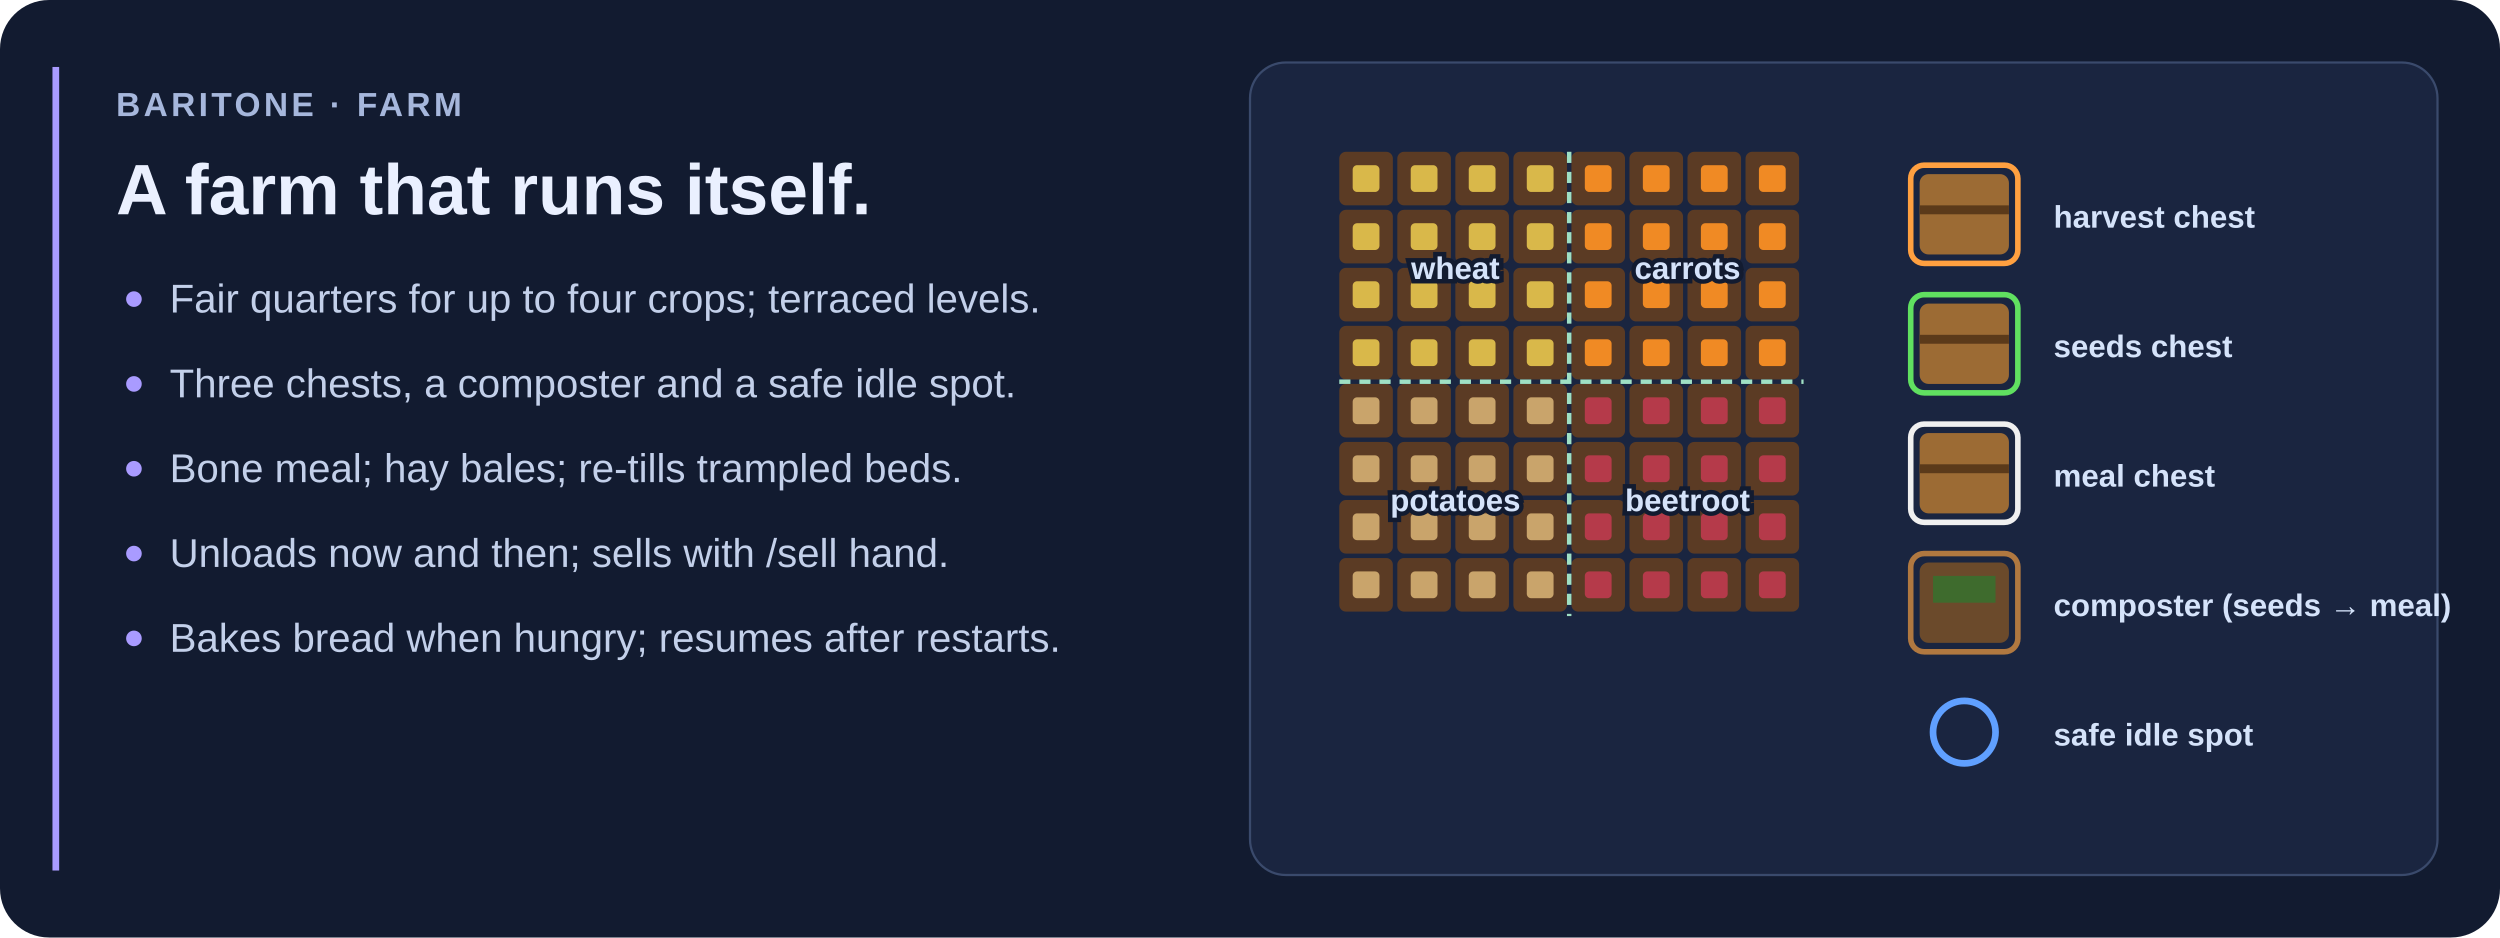
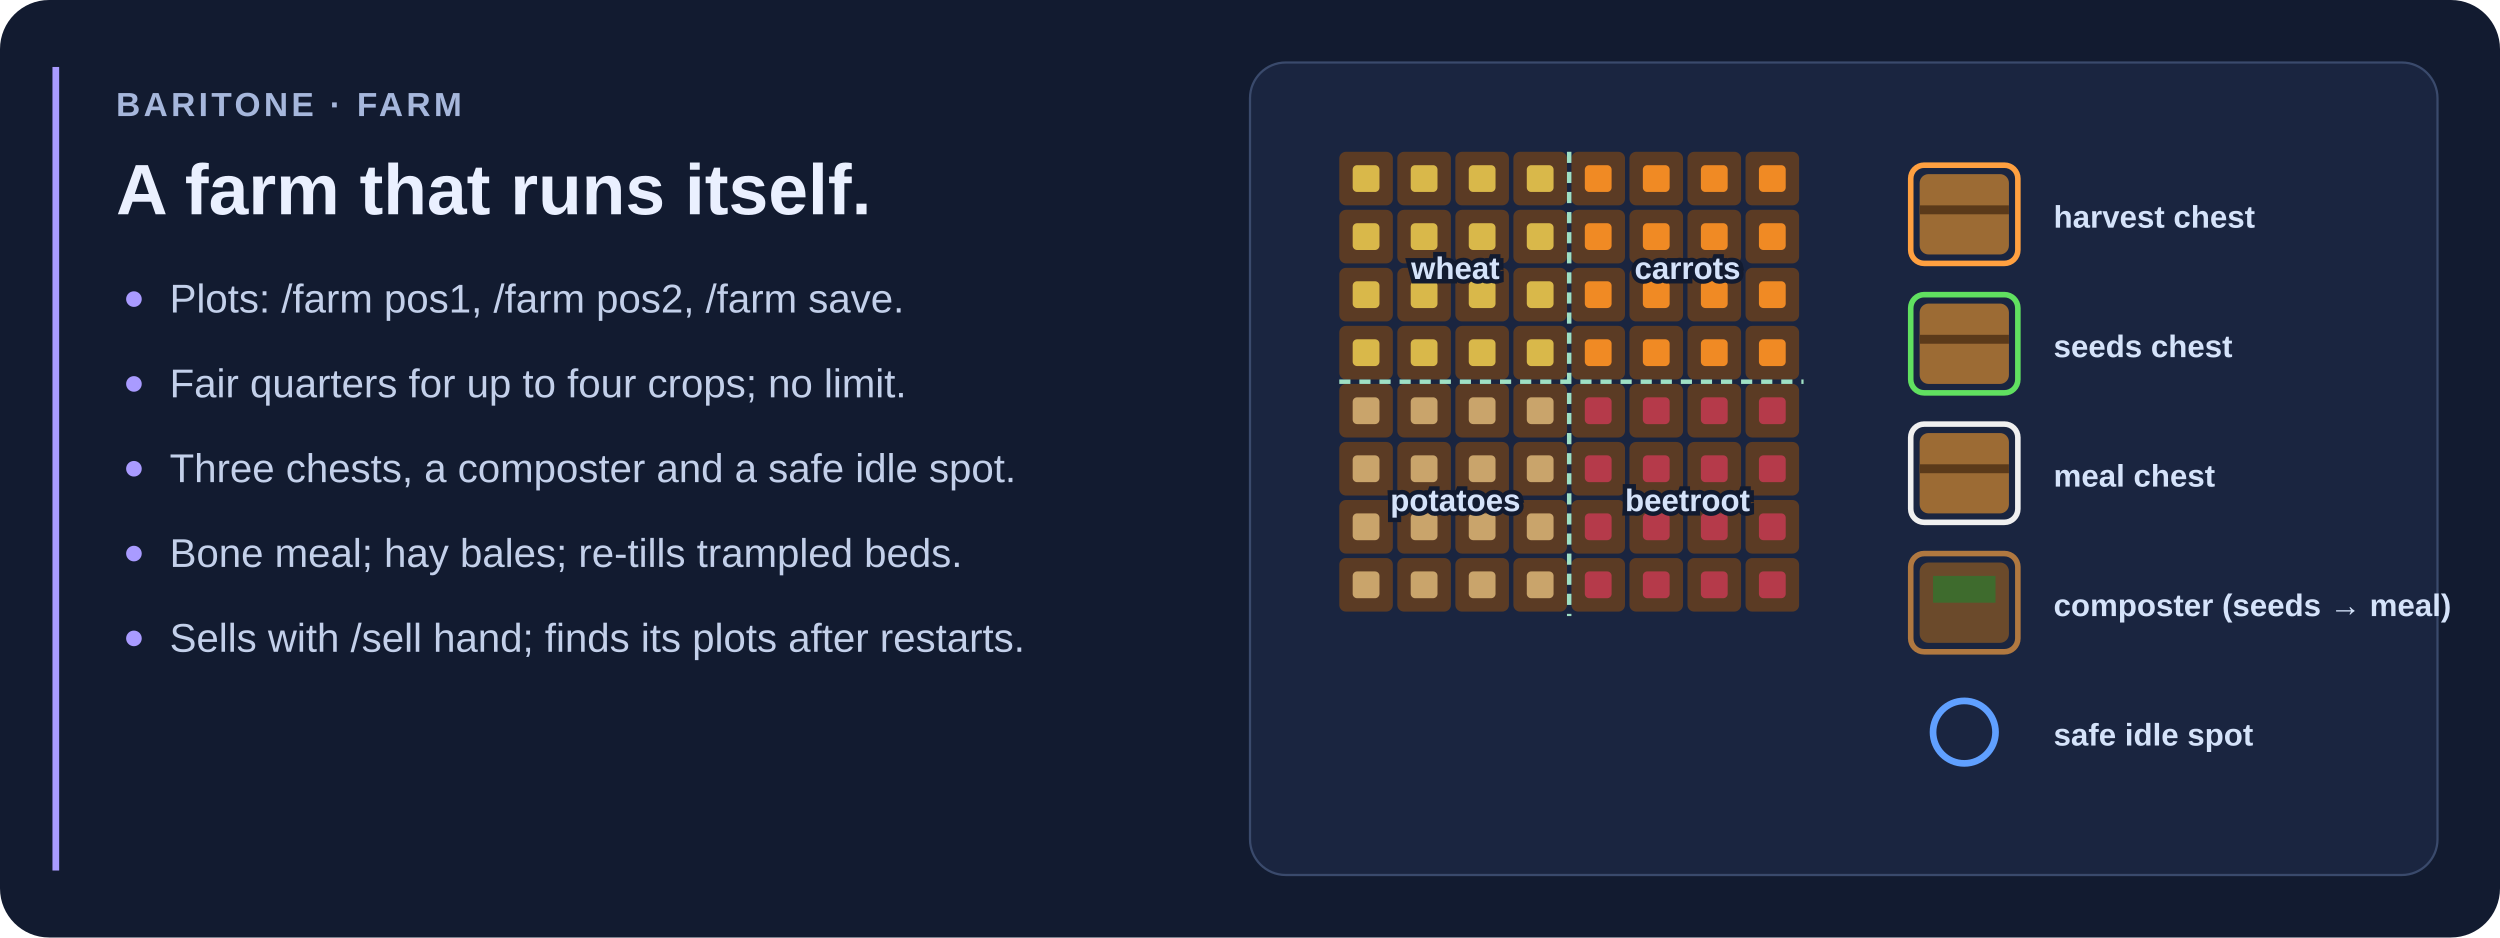
<svg xmlns="http://www.w3.org/2000/svg" width="1120" height="420" viewBox="0 0 1120 420" role="img" aria-labelledby="t">
  <style>
text{font-family:system-ui,'Segoe UI',Arial,sans-serif;fill:#eaf0ff}
.k{font-size:15px;font-weight:700;letter-spacing:1.5px;fill:#a6b7dc}
.t{font-size:32px;font-weight:750}
.s{font-size:18px;fill:#c3d0ea}
.l{font-size:14px;fill:#d5e3fa;font-weight:600}
.m{font-family:Consolas,'DejaVu Sans Mono',monospace;font-size:14px;fill:#cfe0ff}
.key{font-family:Consolas,'DejaVu Sans Mono',monospace;font-size:13px;font-weight:700;fill:#16172b}
</style>
  <rect width="1120" height="420" rx="22" fill="#121b30" />
  <path d="M25 30V390" stroke="#a99bff" stroke-width="3" />
  <text x="52" y="52" class="k">BARITONE · FARM</text>
  <text x="52" y="96" class="t">A farm that runs itself.</text>
  <circle cx="60" cy="134" r="3.5" fill="#a99bff" />
-   <text x="76" y="140" class="s">Fair quarters for up to four crops; terraced levels.</text>
+   <text x="76" y="140" class="s">Plots: /farm pos1, /farm pos2, /farm save.</text>
  <circle cx="60" cy="172" r="3.5" fill="#a99bff" />
-   <text x="76" y="178" class="s">Three chests, a composter and a safe idle spot.</text>
+   <text x="76" y="178" class="s">Fair quarters for up to four crops; no limit.</text>
  <circle cx="60" cy="210" r="3.5" fill="#a99bff" />
-   <text x="76" y="216" class="s">Bone meal; hay bales; re-tills trampled beds.</text>
+   <text x="76" y="216" class="s">Three chests, a composter and a safe idle spot.</text>
  <circle cx="60" cy="248" r="3.5" fill="#a99bff" />
-   <text x="76" y="254" class="s">Unloads now and then; sells with /sell hand.</text>
+   <text x="76" y="254" class="s">Bone meal; hay bales; re-tills trampled beds.</text>
  <circle cx="60" cy="286" r="3.5" fill="#a99bff" />
-   <text x="76" y="292" class="s">Bakes bread when hungry; resumes after restarts.</text>
+   <text x="76" y="292" class="s">Sells with /sell hand; finds its plots after restarts.</text>
  <g transform="translate(560 28)">
    <rect width="532" height="364" rx="16" fill="#1a2540" stroke="#3a4a6c" />
    <rect x="40" y="40" width="24" height="24" rx="3" fill="#5b3b24" />
    <rect x="46" y="46" width="12" height="12" rx="2" fill="#d9b84a" />
    <rect x="66" y="40" width="24" height="24" rx="3" fill="#5b3b24" />
    <rect x="72" y="46" width="12" height="12" rx="2" fill="#d9b84a" />
    <rect x="92" y="40" width="24" height="24" rx="3" fill="#5b3b24" />
    <rect x="98" y="46" width="12" height="12" rx="2" fill="#d9b84a" />
    <rect x="118" y="40" width="24" height="24" rx="3" fill="#5b3b24" />
    <rect x="124" y="46" width="12" height="12" rx="2" fill="#d9b84a" />
    <rect x="144" y="40" width="24" height="24" rx="3" fill="#5b3b24" />
    <rect x="150" y="46" width="12" height="12" rx="2" fill="#f08a24" />
    <rect x="170" y="40" width="24" height="24" rx="3" fill="#5b3b24" />
    <rect x="176" y="46" width="12" height="12" rx="2" fill="#f08a24" />
    <rect x="196" y="40" width="24" height="24" rx="3" fill="#5b3b24" />
    <rect x="202" y="46" width="12" height="12" rx="2" fill="#f08a24" />
    <rect x="222" y="40" width="24" height="24" rx="3" fill="#5b3b24" />
    <rect x="228" y="46" width="12" height="12" rx="2" fill="#f08a24" />
    <rect x="40" y="66" width="24" height="24" rx="3" fill="#5b3b24" />
    <rect x="46" y="72" width="12" height="12" rx="2" fill="#d9b84a" />
    <rect x="66" y="66" width="24" height="24" rx="3" fill="#5b3b24" />
    <rect x="72" y="72" width="12" height="12" rx="2" fill="#d9b84a" />
    <rect x="92" y="66" width="24" height="24" rx="3" fill="#5b3b24" />
    <rect x="98" y="72" width="12" height="12" rx="2" fill="#d9b84a" />
    <rect x="118" y="66" width="24" height="24" rx="3" fill="#5b3b24" />
    <rect x="124" y="72" width="12" height="12" rx="2" fill="#d9b84a" />
    <rect x="144" y="66" width="24" height="24" rx="3" fill="#5b3b24" />
    <rect x="150" y="72" width="12" height="12" rx="2" fill="#f08a24" />
    <rect x="170" y="66" width="24" height="24" rx="3" fill="#5b3b24" />
    <rect x="176" y="72" width="12" height="12" rx="2" fill="#f08a24" />
    <rect x="196" y="66" width="24" height="24" rx="3" fill="#5b3b24" />
    <rect x="202" y="72" width="12" height="12" rx="2" fill="#f08a24" />
    <rect x="222" y="66" width="24" height="24" rx="3" fill="#5b3b24" />
    <rect x="228" y="72" width="12" height="12" rx="2" fill="#f08a24" />
    <rect x="40" y="92" width="24" height="24" rx="3" fill="#5b3b24" />
    <rect x="46" y="98" width="12" height="12" rx="2" fill="#d9b84a" />
    <rect x="66" y="92" width="24" height="24" rx="3" fill="#5b3b24" />
    <rect x="72" y="98" width="12" height="12" rx="2" fill="#d9b84a" />
    <rect x="92" y="92" width="24" height="24" rx="3" fill="#5b3b24" />
    <rect x="98" y="98" width="12" height="12" rx="2" fill="#d9b84a" />
    <rect x="118" y="92" width="24" height="24" rx="3" fill="#5b3b24" />
    <rect x="124" y="98" width="12" height="12" rx="2" fill="#d9b84a" />
    <rect x="144" y="92" width="24" height="24" rx="3" fill="#5b3b24" />
    <rect x="150" y="98" width="12" height="12" rx="2" fill="#f08a24" />
    <rect x="170" y="92" width="24" height="24" rx="3" fill="#5b3b24" />
    <rect x="176" y="98" width="12" height="12" rx="2" fill="#f08a24" />
    <rect x="196" y="92" width="24" height="24" rx="3" fill="#5b3b24" />
    <rect x="202" y="98" width="12" height="12" rx="2" fill="#f08a24" />
    <rect x="222" y="92" width="24" height="24" rx="3" fill="#5b3b24" />
    <rect x="228" y="98" width="12" height="12" rx="2" fill="#f08a24" />
    <rect x="40" y="118" width="24" height="24" rx="3" fill="#5b3b24" />
    <rect x="46" y="124" width="12" height="12" rx="2" fill="#d9b84a" />
    <rect x="66" y="118" width="24" height="24" rx="3" fill="#5b3b24" />
    <rect x="72" y="124" width="12" height="12" rx="2" fill="#d9b84a" />
    <rect x="92" y="118" width="24" height="24" rx="3" fill="#5b3b24" />
    <rect x="98" y="124" width="12" height="12" rx="2" fill="#d9b84a" />
    <rect x="118" y="118" width="24" height="24" rx="3" fill="#5b3b24" />
    <rect x="124" y="124" width="12" height="12" rx="2" fill="#d9b84a" />
    <rect x="144" y="118" width="24" height="24" rx="3" fill="#5b3b24" />
    <rect x="150" y="124" width="12" height="12" rx="2" fill="#f08a24" />
    <rect x="170" y="118" width="24" height="24" rx="3" fill="#5b3b24" />
    <rect x="176" y="124" width="12" height="12" rx="2" fill="#f08a24" />
    <rect x="196" y="118" width="24" height="24" rx="3" fill="#5b3b24" />
    <rect x="202" y="124" width="12" height="12" rx="2" fill="#f08a24" />
    <rect x="222" y="118" width="24" height="24" rx="3" fill="#5b3b24" />
    <rect x="228" y="124" width="12" height="12" rx="2" fill="#f08a24" />
    <rect x="40" y="144" width="24" height="24" rx="3" fill="#5b3b24" />
    <rect x="46" y="150" width="12" height="12" rx="2" fill="#c9a46b" />
    <rect x="66" y="144" width="24" height="24" rx="3" fill="#5b3b24" />
    <rect x="72" y="150" width="12" height="12" rx="2" fill="#c9a46b" />
    <rect x="92" y="144" width="24" height="24" rx="3" fill="#5b3b24" />
    <rect x="98" y="150" width="12" height="12" rx="2" fill="#c9a46b" />
    <rect x="118" y="144" width="24" height="24" rx="3" fill="#5b3b24" />
    <rect x="124" y="150" width="12" height="12" rx="2" fill="#c9a46b" />
    <rect x="144" y="144" width="24" height="24" rx="3" fill="#5b3b24" />
    <rect x="150" y="150" width="12" height="12" rx="2" fill="#b53a4a" />
    <rect x="170" y="144" width="24" height="24" rx="3" fill="#5b3b24" />
    <rect x="176" y="150" width="12" height="12" rx="2" fill="#b53a4a" />
    <rect x="196" y="144" width="24" height="24" rx="3" fill="#5b3b24" />
    <rect x="202" y="150" width="12" height="12" rx="2" fill="#b53a4a" />
    <rect x="222" y="144" width="24" height="24" rx="3" fill="#5b3b24" />
    <rect x="228" y="150" width="12" height="12" rx="2" fill="#b53a4a" />
    <rect x="40" y="170" width="24" height="24" rx="3" fill="#5b3b24" />
    <rect x="46" y="176" width="12" height="12" rx="2" fill="#c9a46b" />
    <rect x="66" y="170" width="24" height="24" rx="3" fill="#5b3b24" />
    <rect x="72" y="176" width="12" height="12" rx="2" fill="#c9a46b" />
    <rect x="92" y="170" width="24" height="24" rx="3" fill="#5b3b24" />
    <rect x="98" y="176" width="12" height="12" rx="2" fill="#c9a46b" />
    <rect x="118" y="170" width="24" height="24" rx="3" fill="#5b3b24" />
    <rect x="124" y="176" width="12" height="12" rx="2" fill="#c9a46b" />
    <rect x="144" y="170" width="24" height="24" rx="3" fill="#5b3b24" />
    <rect x="150" y="176" width="12" height="12" rx="2" fill="#b53a4a" />
    <rect x="170" y="170" width="24" height="24" rx="3" fill="#5b3b24" />
    <rect x="176" y="176" width="12" height="12" rx="2" fill="#b53a4a" />
    <rect x="196" y="170" width="24" height="24" rx="3" fill="#5b3b24" />
    <rect x="202" y="176" width="12" height="12" rx="2" fill="#b53a4a" />
    <rect x="222" y="170" width="24" height="24" rx="3" fill="#5b3b24" />
    <rect x="228" y="176" width="12" height="12" rx="2" fill="#b53a4a" />
    <rect x="40" y="196" width="24" height="24" rx="3" fill="#5b3b24" />
    <rect x="46" y="202" width="12" height="12" rx="2" fill="#c9a46b" />
    <rect x="66" y="196" width="24" height="24" rx="3" fill="#5b3b24" />
    <rect x="72" y="202" width="12" height="12" rx="2" fill="#c9a46b" />
    <rect x="92" y="196" width="24" height="24" rx="3" fill="#5b3b24" />
    <rect x="98" y="202" width="12" height="12" rx="2" fill="#c9a46b" />
    <rect x="118" y="196" width="24" height="24" rx="3" fill="#5b3b24" />
    <rect x="124" y="202" width="12" height="12" rx="2" fill="#c9a46b" />
    <rect x="144" y="196" width="24" height="24" rx="3" fill="#5b3b24" />
    <rect x="150" y="202" width="12" height="12" rx="2" fill="#b53a4a" />
    <rect x="170" y="196" width="24" height="24" rx="3" fill="#5b3b24" />
    <rect x="176" y="202" width="12" height="12" rx="2" fill="#b53a4a" />
    <rect x="196" y="196" width="24" height="24" rx="3" fill="#5b3b24" />
    <rect x="202" y="202" width="12" height="12" rx="2" fill="#b53a4a" />
    <rect x="222" y="196" width="24" height="24" rx="3" fill="#5b3b24" />
    <rect x="228" y="202" width="12" height="12" rx="2" fill="#b53a4a" />
    <rect x="40" y="222" width="24" height="24" rx="3" fill="#5b3b24" />
    <rect x="46" y="228" width="12" height="12" rx="2" fill="#c9a46b" />
    <rect x="66" y="222" width="24" height="24" rx="3" fill="#5b3b24" />
    <rect x="72" y="228" width="12" height="12" rx="2" fill="#c9a46b" />
    <rect x="92" y="222" width="24" height="24" rx="3" fill="#5b3b24" />
    <rect x="98" y="228" width="12" height="12" rx="2" fill="#c9a46b" />
    <rect x="118" y="222" width="24" height="24" rx="3" fill="#5b3b24" />
    <rect x="124" y="228" width="12" height="12" rx="2" fill="#c9a46b" />
    <rect x="144" y="222" width="24" height="24" rx="3" fill="#5b3b24" />
    <rect x="150" y="228" width="12" height="12" rx="2" fill="#b53a4a" />
    <rect x="170" y="222" width="24" height="24" rx="3" fill="#5b3b24" />
    <rect x="176" y="228" width="12" height="12" rx="2" fill="#b53a4a" />
    <rect x="196" y="222" width="24" height="24" rx="3" fill="#5b3b24" />
    <rect x="202" y="228" width="12" height="12" rx="2" fill="#b53a4a" />
    <rect x="222" y="222" width="24" height="24" rx="3" fill="#5b3b24" />
    <rect x="228" y="228" width="12" height="12" rx="2" fill="#b53a4a" />
    <path d="M143 40V248 M40 143H248" stroke="#9fe0c4" stroke-width="2" stroke-dasharray="5 4" />
    <text x="92" y="97" class="l" text-anchor="middle" style="paint-order:stroke;stroke:#121b30;stroke-width:4px">wheat</text>
    <text x="196" y="97" class="l" text-anchor="middle" style="paint-order:stroke;stroke:#121b30;stroke-width:4px">carrots</text>
    <text x="92" y="201" class="l" text-anchor="middle" style="paint-order:stroke;stroke:#121b30;stroke-width:4px">potatoes</text>
    <text x="196" y="201" class="l" text-anchor="middle" style="paint-order:stroke;stroke:#121b30;stroke-width:4px">beetroot</text>
    <rect x="300" y="50" width="40" height="36" rx="4" fill="#9c6b34" />
    <rect x="300" y="64" width="40" height="4" fill="#5b3a1a" />
    <rect x="296" y="46" width="48" height="44" rx="6" fill="none" stroke="#ffa040" stroke-width="2.5" />
    <text x="360" y="74" class="l">harvest chest</text>
    <rect x="300" y="108" width="40" height="36" rx="4" fill="#9c6b34" />
    <rect x="300" y="122" width="40" height="4" fill="#5b3a1a" />
    <rect x="296" y="104" width="48" height="44" rx="6" fill="none" stroke="#60e060" stroke-width="2.5" />
    <text x="360" y="132" class="l">seeds chest</text>
    <rect x="300" y="166" width="40" height="36" rx="4" fill="#9c6b34" />
    <rect x="300" y="180" width="40" height="4" fill="#5b3a1a" />
    <rect x="296" y="162" width="48" height="44" rx="6" fill="none" stroke="#f0f0f0" stroke-width="2.5" />
    <text x="360" y="190" class="l">meal chest</text>
    <rect x="300" y="224" width="40" height="36" rx="4" fill="#6b4a2b" />
    <rect x="306" y="230" width="28" height="12" fill="#3e6b2d" />
    <rect x="296" y="220" width="48" height="44" rx="6" fill="none" stroke="#b07840" stroke-width="2.5" />
    <text x="360" y="248" class="l">composter (seeds → meal)</text>
    <circle cx="320" cy="300" r="14" fill="none" stroke="#60a0ff" stroke-width="3" />
    <text x="360" y="306" class="l">safe idle spot</text>
  </g>
</svg>
